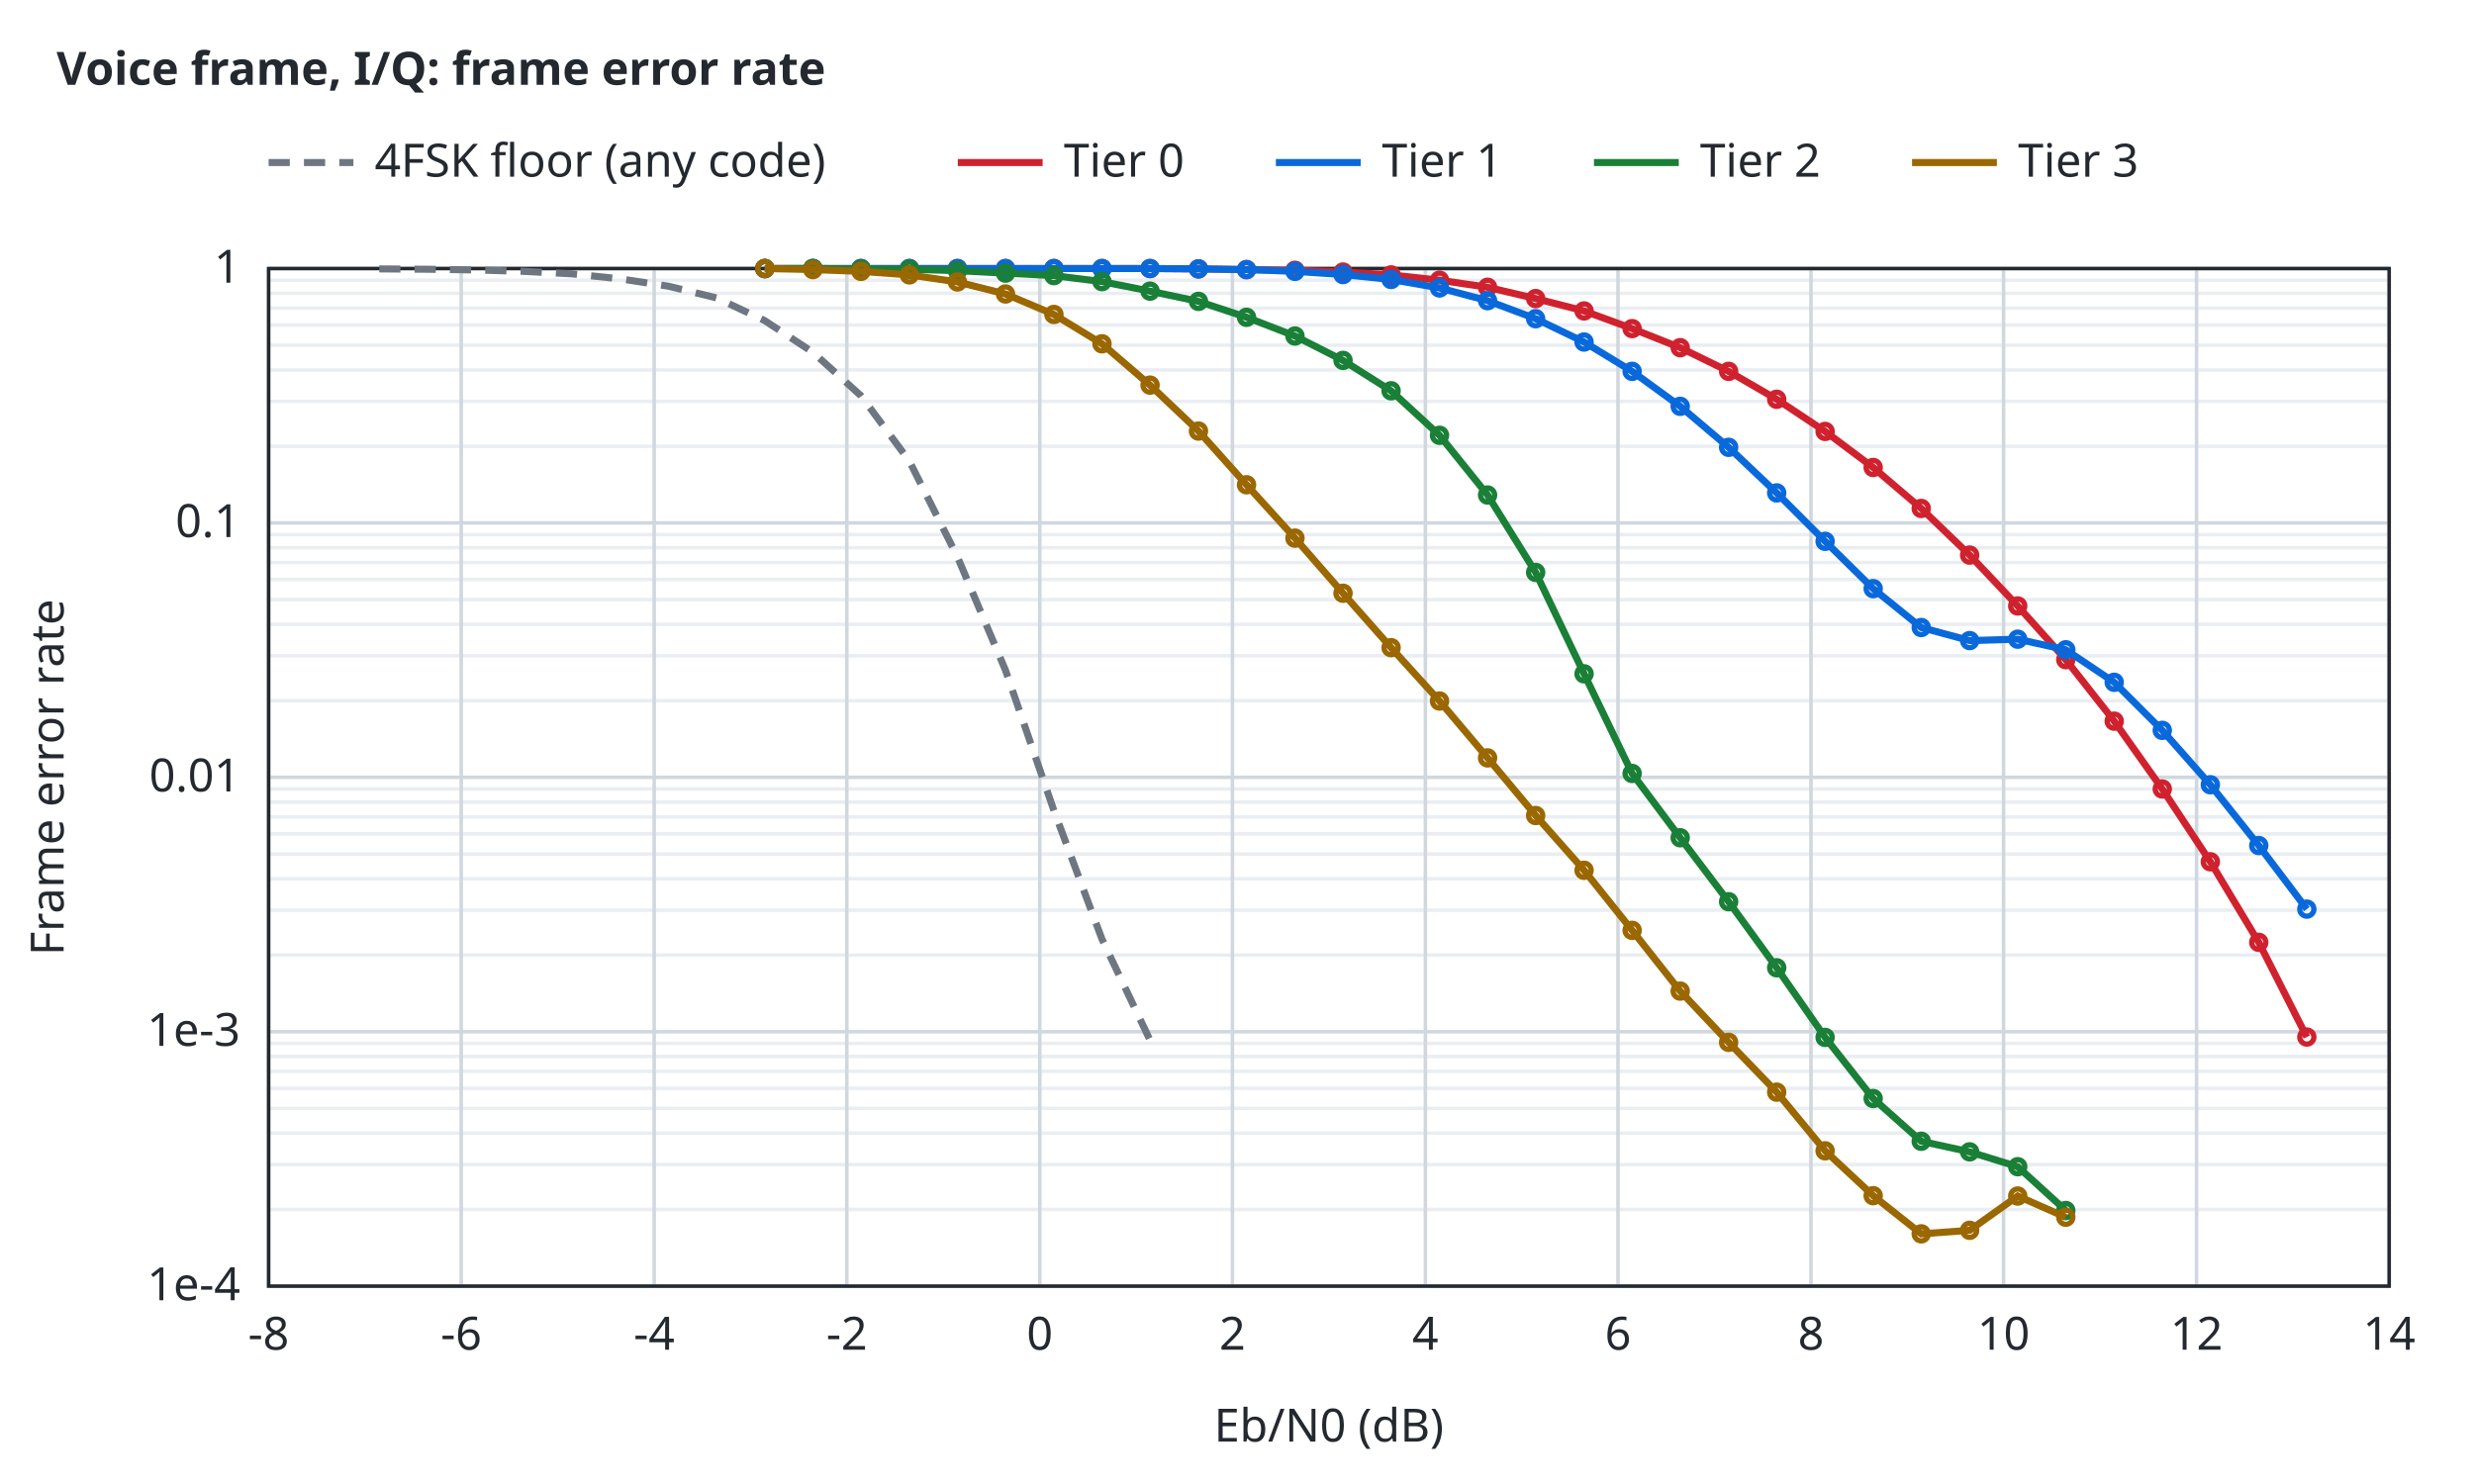
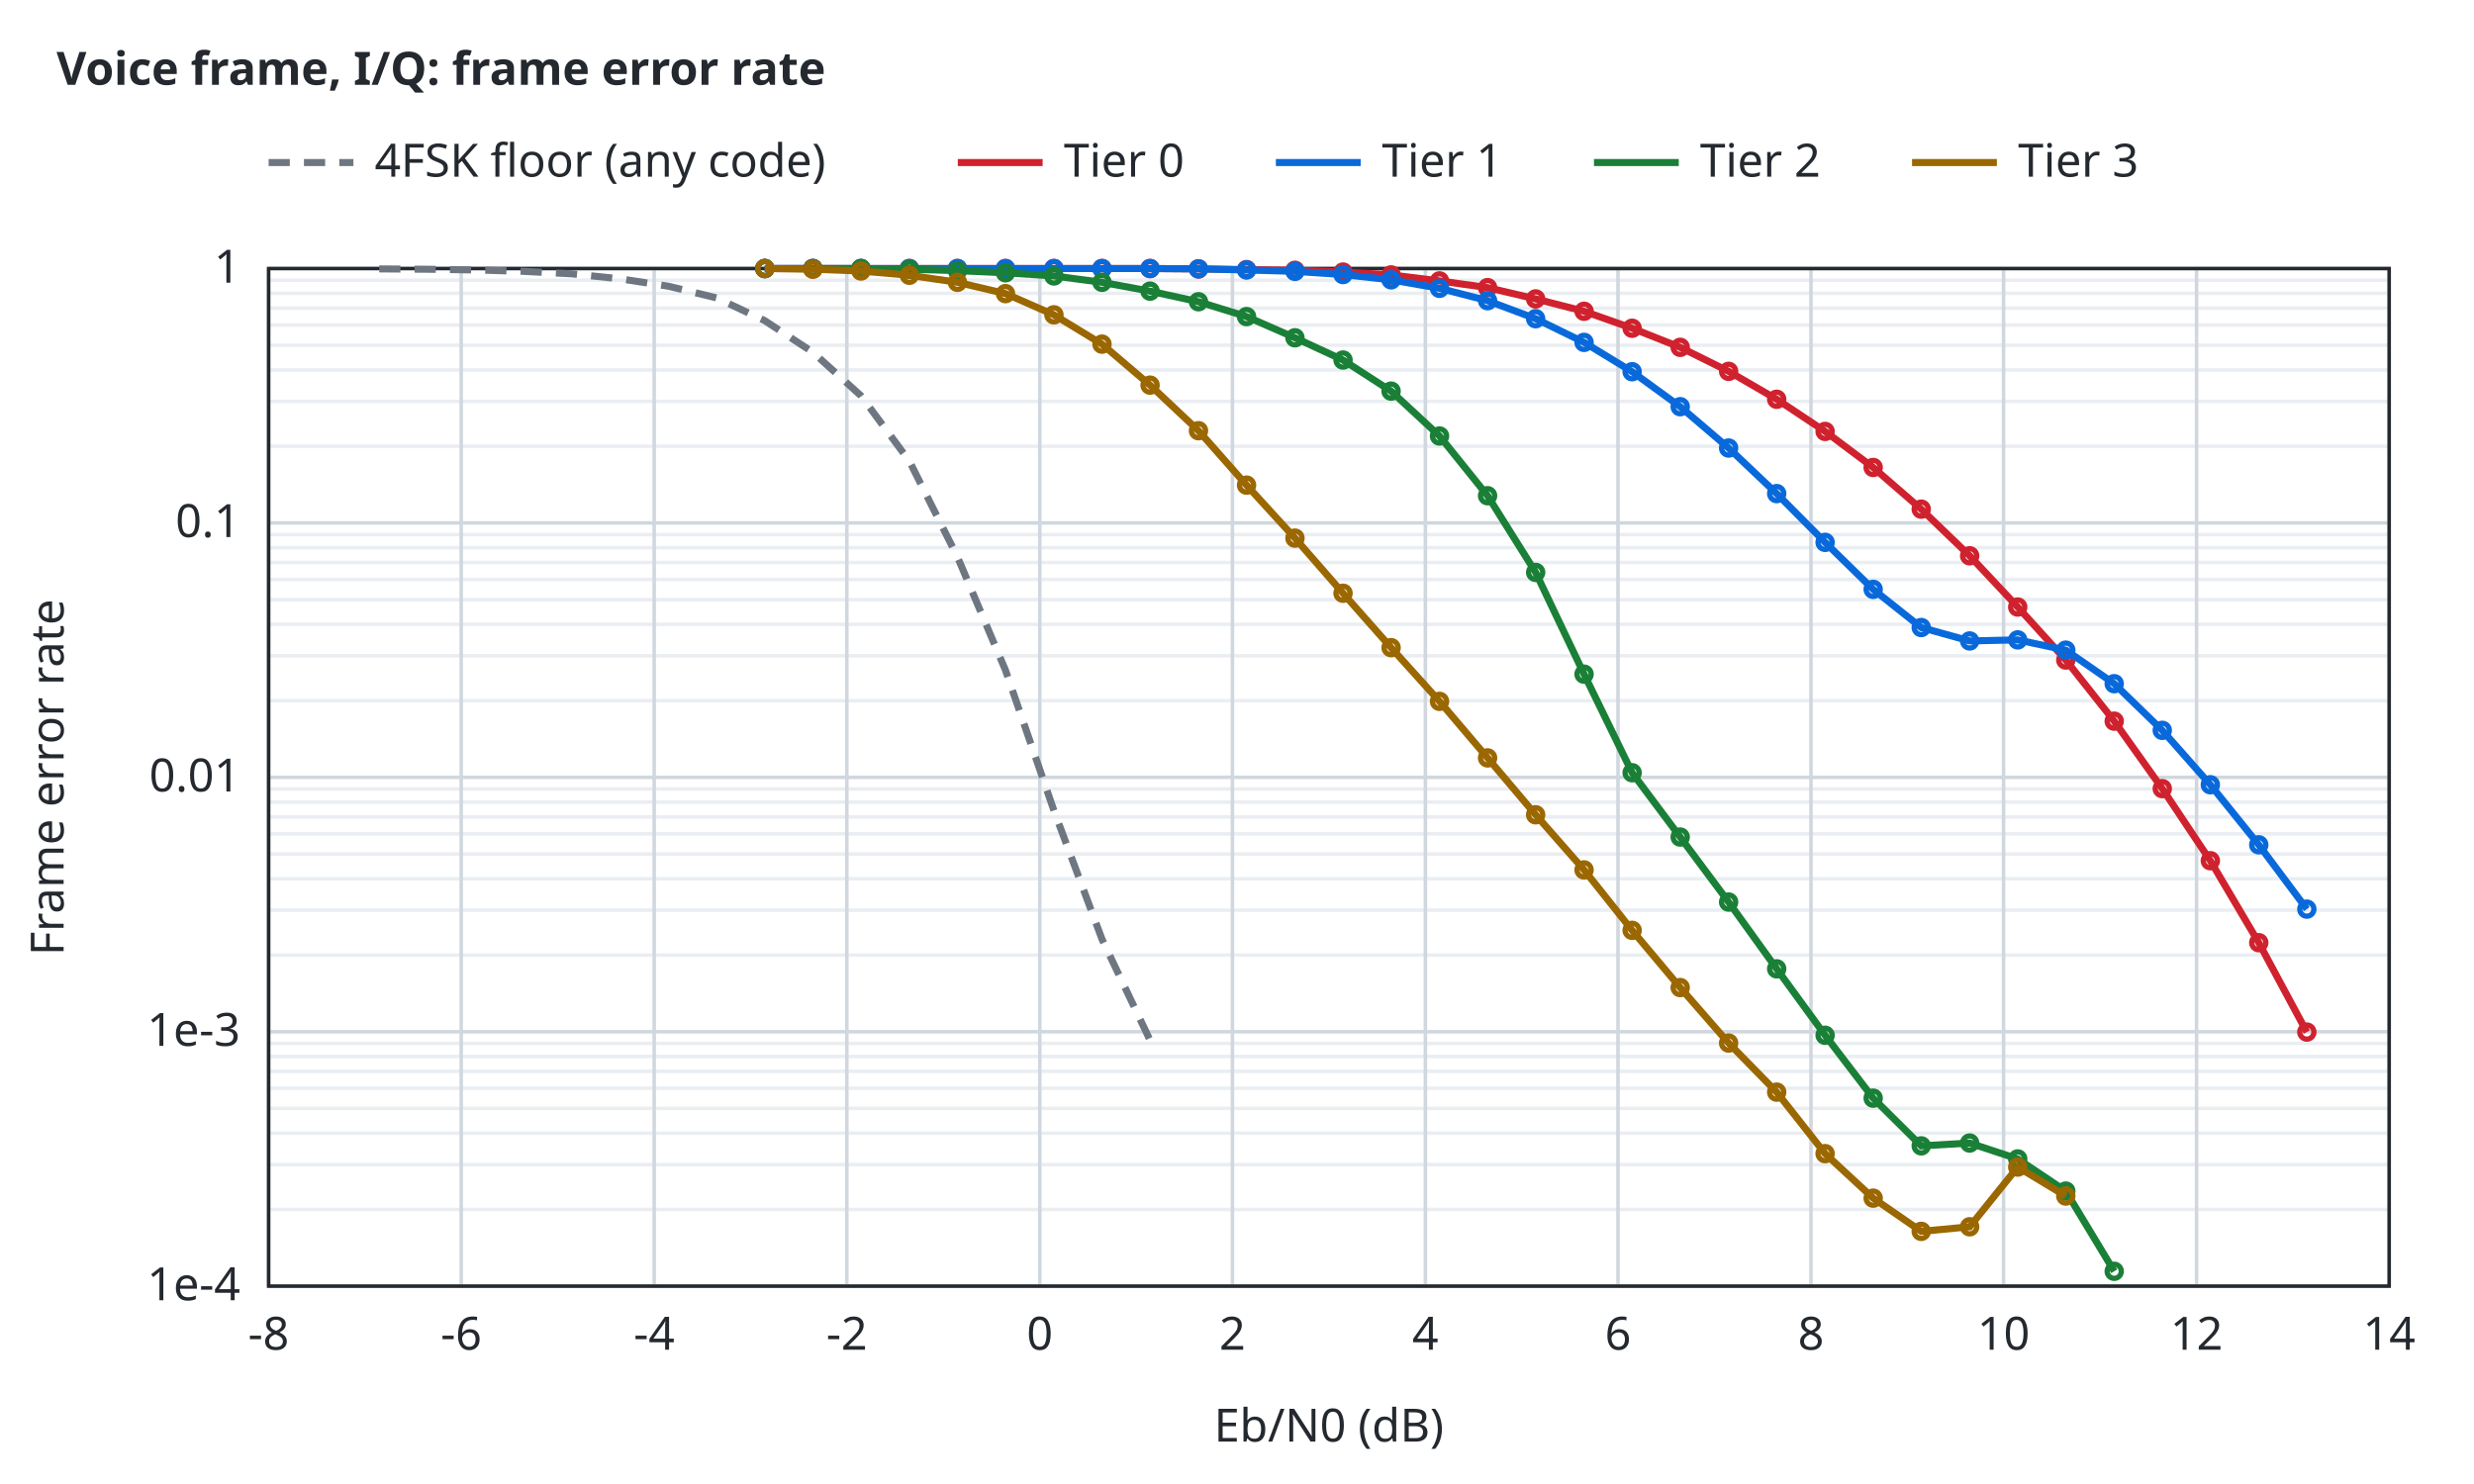
<svg xmlns="http://www.w3.org/2000/svg" width="700" height="420" viewBox="0 0 700 420">
  <style>text{font-family:sans-serif;font-size:13px;fill:#24292f}.t{font-weight:600}.bg{fill:#ffffff}.ax{stroke:#24292f;stroke-width:1;fill:none}.gr{stroke:#d0d7de;stroke-width:1}.mi{stroke:#eaeef2;stroke-width:1}.r0{stroke:#6e7781}.r1{stroke:#bc4c00}.r2{stroke:#8250df}.r3{stroke:#1b7c83}.r4{stroke:#9a6700}.s1{stroke:#cf222e}.s2{stroke:#0969da}.s3{stroke:#1a7f37}.s4{stroke:#9a6700}.q0{fill:#6e7781}.q1{fill:#bc4c00}.q2{fill:#8250df}.f1{fill:#cf222e}.f2{fill:#0969da}.f3{fill:#1a7f37}.f4{fill:#9a6700}.l{fill:none;stroke-width:2}.p{fill:none;stroke-width:1.5}.e{fill:none;stroke-width:1;stroke-opacity:.25}@media (prefers-color-scheme:dark){text{fill:#e6edf3}.bg{fill:#0d1117}.ax{stroke:#8b949e}.gr{stroke:#30363d}.mi{stroke:#21262d}.r0{stroke:#8b949e}.r1{stroke:#f0883e}.r2{stroke:#d2a8ff}.r3{stroke:#39c5cf}.r4{stroke:#d29922}.s1{stroke:#ff7b72}.s2{stroke:#58a6ff}.s3{stroke:#3fb950}.s4{stroke:#d29922}.q0{fill:#8b949e}.q1{fill:#f0883e}.q2{fill:#d2a8ff}.f1{fill:#ff7b72}.f2{fill:#58a6ff}.f3{fill:#3fb950}.f4{fill:#d29922}}</style>
  <rect class="bg" width="100%" height="100%" />
  <text class="t" x="16" y="24">Voice frame, I/Q: frame error rate</text>
  <line class="mi" x1="76.0" y1="342.3" x2="676.0" y2="342.3" />
  <line class="mi" x1="76.0" y1="329.6" x2="676.0" y2="329.6" />
  <line class="mi" x1="76.0" y1="320.7" x2="676.0" y2="320.7" />
  <line class="mi" x1="76.0" y1="313.7" x2="676.0" y2="313.7" />
  <line class="mi" x1="76.0" y1="308.0" x2="676.0" y2="308.0" />
  <line class="mi" x1="76.0" y1="303.2" x2="676.0" y2="303.2" />
  <line class="mi" x1="76.0" y1="299.0" x2="676.0" y2="299.0" />
  <line class="mi" x1="76.0" y1="295.3" x2="676.0" y2="295.3" />
  <line class="mi" x1="76.0" y1="270.3" x2="676.0" y2="270.3" />
  <line class="mi" x1="76.0" y1="257.6" x2="676.0" y2="257.6" />
  <line class="mi" x1="76.0" y1="248.7" x2="676.0" y2="248.7" />
  <line class="mi" x1="76.0" y1="241.7" x2="676.0" y2="241.7" />
  <line class="mi" x1="76.0" y1="236.0" x2="676.0" y2="236.0" />
  <line class="mi" x1="76.0" y1="231.2" x2="676.0" y2="231.2" />
  <line class="mi" x1="76.0" y1="227.0" x2="676.0" y2="227.0" />
  <line class="mi" x1="76.0" y1="223.3" x2="676.0" y2="223.3" />
  <line class="mi" x1="76.0" y1="198.3" x2="676.0" y2="198.3" />
  <line class="mi" x1="76.0" y1="185.6" x2="676.0" y2="185.6" />
  <line class="mi" x1="76.0" y1="176.7" x2="676.0" y2="176.7" />
  <line class="mi" x1="76.0" y1="169.7" x2="676.0" y2="169.7" />
  <line class="mi" x1="76.0" y1="164.0" x2="676.0" y2="164.0" />
  <line class="mi" x1="76.0" y1="159.2" x2="676.0" y2="159.2" />
  <line class="mi" x1="76.0" y1="155.0" x2="676.0" y2="155.0" />
  <line class="mi" x1="76.0" y1="151.3" x2="676.0" y2="151.3" />
  <line class="mi" x1="76.0" y1="126.3" x2="676.0" y2="126.3" />
  <line class="mi" x1="76.0" y1="113.6" x2="676.0" y2="113.6" />
  <line class="mi" x1="76.0" y1="104.7" x2="676.0" y2="104.7" />
  <line class="mi" x1="76.0" y1="97.7" x2="676.0" y2="97.7" />
  <line class="mi" x1="76.0" y1="92.0" x2="676.0" y2="92.0" />
  <line class="mi" x1="76.0" y1="87.2" x2="676.0" y2="87.2" />
  <line class="mi" x1="76.0" y1="83.0" x2="676.0" y2="83.0" />
  <line class="mi" x1="76.0" y1="79.3" x2="676.0" y2="79.3" />
  <line class="gr" x1="76.0" y1="364.0" x2="76.0" y2="76.0" />
  <text x="76.0" y="382.0" text-anchor="middle">-8</text>
  <line class="gr" x1="130.5" y1="364.0" x2="130.5" y2="76.0" />
  <text x="130.5" y="382.0" text-anchor="middle">-6</text>
  <line class="gr" x1="185.1" y1="364.0" x2="185.1" y2="76.0" />
  <text x="185.1" y="382.0" text-anchor="middle">-4</text>
  <line class="gr" x1="239.6" y1="364.0" x2="239.6" y2="76.0" />
  <text x="239.6" y="382.0" text-anchor="middle">-2</text>
  <line class="gr" x1="294.2" y1="364.0" x2="294.2" y2="76.0" />
  <text x="294.2" y="382.0" text-anchor="middle">0</text>
  <line class="gr" x1="348.7" y1="364.0" x2="348.7" y2="76.0" />
  <text x="348.7" y="382.0" text-anchor="middle">2</text>
  <line class="gr" x1="403.3" y1="364.0" x2="403.3" y2="76.0" />
  <text x="403.3" y="382.0" text-anchor="middle">4</text>
  <line class="gr" x1="457.8" y1="364.0" x2="457.8" y2="76.0" />
  <text x="457.8" y="382.0" text-anchor="middle">6</text>
  <line class="gr" x1="512.4" y1="364.0" x2="512.4" y2="76.0" />
  <text x="512.4" y="382.0" text-anchor="middle">8</text>
  <line class="gr" x1="566.9" y1="364.0" x2="566.9" y2="76.0" />
  <text x="566.9" y="382.0" text-anchor="middle">10</text>
  <line class="gr" x1="621.5" y1="364.0" x2="621.5" y2="76.0" />
  <text x="621.5" y="382.0" text-anchor="middle">12</text>
  <line class="gr" x1="676.0" y1="364.0" x2="676.0" y2="76.0" />
  <text x="676.0" y="382.0" text-anchor="middle">14</text>
  <line class="gr" x1="76.0" y1="364.0" x2="676.0" y2="364.0" />
  <text x="68.0" y="368.0" text-anchor="end">1e-4</text>
  <line class="gr" x1="76.0" y1="292.0" x2="676.0" y2="292.0" />
  <text x="68.0" y="296.0" text-anchor="end">1e-3</text>
  <line class="gr" x1="76.0" y1="220.0" x2="676.0" y2="220.0" />
  <text x="68.0" y="224.0" text-anchor="end">0.01</text>
  <line class="gr" x1="76.0" y1="148.0" x2="676.0" y2="148.0" />
  <text x="68.0" y="152.0" text-anchor="end">0.1</text>
  <line class="gr" x1="76.0" y1="76.0" x2="676.0" y2="76.0" />
  <text x="68.0" y="80.0" text-anchor="end">1</text>
  <rect class="ax" x="76.0" y="76.0" width="600.0" height="288.0" />
  <text x="376.0" y="408.0" text-anchor="middle">Eb/N0 (dB)</text>
  <text x="18" y="220.0" text-anchor="middle" transform="rotate(-90 18 220.0)">Frame error rate</text>
  <path class="l r0" stroke-dasharray="6 4" d="M107.3,76.1 L120.9,76.2 L134.5,76.4 L148.2,76.8 L161.8,77.5 L175.4,78.9 L189.1,81.0 L202.7,84.3 L216.3,90.7 L230.0,99.7 L243.6,112.0 L257.3,130.5 L270.9,157.6 L284.5,189.7 L298.2,229.4 L311.8,265.8 L325.4,294.4" />
-   <path class="l s1" d="M216.4,76.0 L230.0,76.0 L243.6,76.0 L257.3,76.0 L270.9,76.0 L284.5,76.0 L298.2,76.0 L311.8,76.0 L325.4,76.0 L339.1,76.1 L352.7,76.3 L366.4,76.5 L380.0,77.0 L393.6,77.8 L407.3,79.3 L420.9,81.3 L434.5,84.5 L448.2,88.0 L461.8,93.0 L475.4,98.4 L489.1,105.1 L502.7,113.0 L516.4,122.1 L530.0,132.3 L543.6,143.9 L557.3,157.1 L570.9,171.5 L584.5,186.7 L598.2,204.1 L611.8,223.3 L625.4,243.9 L639.1,266.7 L652.7,293.5" />
+   <path class="l s1" d="M216.4,76.0 L230.0,76.0 L243.6,76.0 L257.3,76.0 L270.9,76.0 L284.5,76.0 L298.2,76.0 L311.8,76.0 L325.4,76.0 L339.1,76.1 L352.7,76.3 L366.4,76.5 L380.0,77.0 L393.6,77.8 L407.3,79.5 L420.9,81.4 L434.5,84.6 L448.2,88.1 L461.8,92.9 L475.4,98.3 L489.1,105.1 L502.7,113.0 L516.4,122.1 L530.0,132.3 L543.6,144.1 L557.3,157.3 L570.9,171.8 L584.5,186.8 L598.2,204.1 L611.8,223.2 L625.4,243.6 L639.1,266.8 L652.7,292.1" />
  <circle class="p s1" cx="216.4" cy="76.0" r="2" />
  <circle class="p s1" cx="230.0" cy="76.0" r="2" />
  <circle class="p s1" cx="243.6" cy="76.0" r="2" />
  <circle class="p s1" cx="257.3" cy="76.0" r="2" />
  <circle class="p s1" cx="270.9" cy="76.0" r="2" />
  <circle class="p s1" cx="284.5" cy="76.0" r="2" />
  <circle class="p s1" cx="298.2" cy="76.0" r="2" />
  <circle class="p s1" cx="311.8" cy="76.0" r="2" />
  <circle class="p s1" cx="325.4" cy="76.0" r="2" />
  <circle class="p s1" cx="339.1" cy="76.1" r="2" />
  <circle class="p s1" cx="352.7" cy="76.3" r="2" />
  <circle class="p s1" cx="366.4" cy="76.5" r="2" />
  <circle class="p s1" cx="380.0" cy="77.0" r="2" />
  <circle class="p s1" cx="393.6" cy="77.8" r="2" />
-   <circle class="p s1" cx="407.3" cy="79.3" r="2" />
-   <circle class="p s1" cx="420.9" cy="81.3" r="2" />
-   <circle class="p s1" cx="434.5" cy="84.5" r="2" />
-   <circle class="p s1" cx="448.2" cy="88.0" r="2" />
-   <circle class="p s1" cx="461.8" cy="93.0" r="2" />
-   <circle class="p s1" cx="475.4" cy="98.4" r="2" />
+   <circle class="p s1" cx="407.3" cy="79.5" r="2" />
+   <circle class="p s1" cx="420.9" cy="81.4" r="2" />
+   <circle class="p s1" cx="434.5" cy="84.6" r="2" />
+   <circle class="p s1" cx="448.2" cy="88.1" r="2" />
+   <circle class="p s1" cx="461.8" cy="92.9" r="2" />
+   <circle class="p s1" cx="475.4" cy="98.3" r="2" />
  <circle class="p s1" cx="489.1" cy="105.1" r="2" />
  <circle class="p s1" cx="502.7" cy="113.0" r="2" />
  <circle class="p s1" cx="516.4" cy="122.1" r="2" />
  <circle class="p s1" cx="530.0" cy="132.3" r="2" />
-   <circle class="p s1" cx="543.6" cy="143.9" r="2" />
-   <circle class="p s1" cx="557.3" cy="157.1" r="2" />
-   <circle class="p s1" cx="570.9" cy="171.5" r="2" />
-   <circle class="p s1" cx="584.5" cy="186.7" r="2" />
+   <circle class="p s1" cx="543.6" cy="144.1" r="2" />
+   <circle class="p s1" cx="557.3" cy="157.3" r="2" />
+   <circle class="p s1" cx="570.9" cy="171.8" r="2" />
+   <circle class="p s1" cx="584.5" cy="186.8" r="2" />
  <circle class="p s1" cx="598.2" cy="204.1" r="2" />
-   <circle class="p s1" cx="611.8" cy="223.3" r="2" />
-   <circle class="p s1" cx="625.4" cy="243.9" r="2" />
-   <circle class="p s1" cx="639.1" cy="266.7" r="2" />
-   <circle class="p s1" cx="652.7" cy="293.5" r="2" />
-   <path class="l s2" d="M216.4,76.0 L230.0,76.0 L243.6,76.0 L257.3,76.0 L270.9,76.0 L284.5,76.0 L298.2,76.0 L311.8,76.0 L325.4,76.0 L339.1,76.1 L352.7,76.3 L366.4,76.8 L380.0,77.7 L393.6,79.1 L407.3,81.5 L420.9,85.1 L434.5,90.2 L448.2,96.8 L461.8,105.1 L475.4,115.0 L489.1,126.6 L502.7,139.5 L516.4,153.2 L530.0,166.6 L543.6,177.6 L557.3,181.3 L570.9,180.9 L584.5,183.9 L598.2,193.1 L611.8,206.7 L625.4,222.1 L639.1,239.3 L652.7,257.3" />
+   <circle class="p s1" cx="611.8" cy="223.2" r="2" />
+   <circle class="p s1" cx="625.4" cy="243.6" r="2" />
+   <circle class="p s1" cx="639.1" cy="266.8" r="2" />
+   <circle class="p s1" cx="652.7" cy="292.1" r="2" />
+   <path class="l s2" d="M216.4,76.0 L230.0,76.0 L243.6,76.0 L257.3,76.0 L270.9,76.0 L284.5,76.0 L298.2,76.0 L311.8,76.0 L325.4,76.0 L339.1,76.1 L352.7,76.4 L366.4,76.8 L380.0,77.7 L393.6,79.2 L407.3,81.6 L420.9,85.1 L434.5,90.2 L448.2,96.9 L461.8,105.2 L475.4,115.1 L489.1,126.8 L502.7,139.7 L516.4,153.5 L530.0,166.8 L543.6,177.6 L557.3,181.4 L570.9,181.1 L584.5,184.0 L598.2,193.5 L611.8,206.7 L625.4,222.1 L639.1,239.1 L652.7,257.3" />
  <circle class="p s2" cx="216.4" cy="76.0" r="2" />
  <circle class="p s2" cx="230.0" cy="76.0" r="2" />
  <circle class="p s2" cx="243.6" cy="76.0" r="2" />
  <circle class="p s2" cx="257.3" cy="76.0" r="2" />
  <circle class="p s2" cx="270.9" cy="76.0" r="2" />
  <circle class="p s2" cx="284.5" cy="76.0" r="2" />
  <circle class="p s2" cx="298.2" cy="76.0" r="2" />
  <circle class="p s2" cx="311.8" cy="76.0" r="2" />
  <circle class="p s2" cx="325.4" cy="76.0" r="2" />
  <circle class="p s2" cx="339.1" cy="76.1" r="2" />
-   <circle class="p s2" cx="352.7" cy="76.3" r="2" />
+   <circle class="p s2" cx="352.7" cy="76.4" r="2" />
  <circle class="p s2" cx="366.4" cy="76.8" r="2" />
  <circle class="p s2" cx="380.0" cy="77.7" r="2" />
-   <circle class="p s2" cx="393.6" cy="79.1" r="2" />
-   <circle class="p s2" cx="407.3" cy="81.5" r="2" />
+   <circle class="p s2" cx="393.6" cy="79.2" r="2" />
+   <circle class="p s2" cx="407.3" cy="81.6" r="2" />
  <circle class="p s2" cx="420.9" cy="85.1" r="2" />
  <circle class="p s2" cx="434.5" cy="90.2" r="2" />
-   <circle class="p s2" cx="448.2" cy="96.8" r="2" />
-   <circle class="p s2" cx="461.8" cy="105.1" r="2" />
-   <circle class="p s2" cx="475.4" cy="115.0" r="2" />
-   <circle class="p s2" cx="489.1" cy="126.6" r="2" />
-   <circle class="p s2" cx="502.7" cy="139.5" r="2" />
-   <circle class="p s2" cx="516.4" cy="153.2" r="2" />
-   <circle class="p s2" cx="530.0" cy="166.6" r="2" />
+   <circle class="p s2" cx="448.2" cy="96.9" r="2" />
+   <circle class="p s2" cx="461.8" cy="105.2" r="2" />
+   <circle class="p s2" cx="475.4" cy="115.1" r="2" />
+   <circle class="p s2" cx="489.1" cy="126.8" r="2" />
+   <circle class="p s2" cx="502.7" cy="139.7" r="2" />
+   <circle class="p s2" cx="516.4" cy="153.5" r="2" />
+   <circle class="p s2" cx="530.0" cy="166.8" r="2" />
  <circle class="p s2" cx="543.6" cy="177.6" r="2" />
-   <circle class="p s2" cx="557.3" cy="181.3" r="2" />
-   <circle class="p s2" cx="570.9" cy="180.9" r="2" />
-   <circle class="p s2" cx="584.5" cy="183.9" r="2" />
-   <circle class="p s2" cx="598.2" cy="193.1" r="2" />
+   <circle class="p s2" cx="557.3" cy="181.4" r="2" />
+   <circle class="p s2" cx="570.9" cy="181.1" r="2" />
+   <circle class="p s2" cx="584.5" cy="184.0" r="2" />
+   <circle class="p s2" cx="598.2" cy="193.5" r="2" />
  <circle class="p s2" cx="611.8" cy="206.7" r="2" />
  <circle class="p s2" cx="625.4" cy="222.1" r="2" />
-   <circle class="p s2" cx="639.1" cy="239.3" r="2" />
+   <circle class="p s2" cx="639.1" cy="239.1" r="2" />
  <circle class="p s2" cx="652.7" cy="257.3" r="2" />
-   <path class="l s3" d="M216.4,76.0 L230.0,76.0 L243.6,76.1 L257.3,76.2 L270.9,76.6 L284.5,77.3 L298.2,78.0 L311.8,79.7 L325.4,82.4 L339.1,85.3 L352.7,89.8 L366.4,95.1 L380.0,102.0 L393.6,110.6 L407.3,123.2 L420.9,140.1 L434.5,162.0 L448.2,190.7 L461.8,218.9 L475.4,237.1 L489.1,255.2 L502.7,273.9 L516.4,293.6 L530.0,310.9 L543.6,323.0 L557.3,326.0 L570.9,330.2 L584.5,342.6" />
+   <path class="l s3" d="M216.4,76.0 L230.0,76.0 L243.6,76.0 L257.3,76.2 L270.9,76.6 L284.5,77.2 L298.2,78.1 L311.8,79.9 L325.4,82.4 L339.1,85.4 L352.7,89.6 L366.4,95.6 L380.0,101.9 L393.6,110.7 L407.3,123.4 L420.9,140.3 L434.5,162.0 L448.2,190.8 L461.8,218.7 L475.4,236.9 L489.1,255.3 L502.7,274.2 L516.4,293.0 L530.0,310.8 L543.6,324.3 L557.3,323.5 L570.9,328.0 L584.5,337.1 L598.2,359.8" />
  <circle class="p s3" cx="216.4" cy="76.0" r="2" />
  <circle class="p s3" cx="230.0" cy="76.0" r="2" />
-   <circle class="p s3" cx="243.6" cy="76.1" r="2" />
+   <circle class="p s3" cx="243.6" cy="76.0" r="2" />
  <circle class="p s3" cx="257.3" cy="76.2" r="2" />
  <circle class="p s3" cx="270.9" cy="76.6" r="2" />
-   <circle class="p s3" cx="284.5" cy="77.3" r="2" />
-   <circle class="p s3" cx="298.2" cy="78.0" r="2" />
-   <circle class="p s3" cx="311.8" cy="79.7" r="2" />
+   <circle class="p s3" cx="284.5" cy="77.2" r="2" />
+   <circle class="p s3" cx="298.2" cy="78.1" r="2" />
+   <circle class="p s3" cx="311.8" cy="79.9" r="2" />
  <circle class="p s3" cx="325.4" cy="82.4" r="2" />
-   <circle class="p s3" cx="339.1" cy="85.3" r="2" />
-   <circle class="p s3" cx="352.7" cy="89.8" r="2" />
-   <circle class="p s3" cx="366.4" cy="95.1" r="2" />
-   <circle class="p s3" cx="380.0" cy="102.0" r="2" />
-   <circle class="p s3" cx="393.6" cy="110.6" r="2" />
-   <circle class="p s3" cx="407.3" cy="123.2" r="2" />
-   <circle class="p s3" cx="420.9" cy="140.1" r="2" />
+   <circle class="p s3" cx="339.1" cy="85.4" r="2" />
+   <circle class="p s3" cx="352.7" cy="89.6" r="2" />
+   <circle class="p s3" cx="366.4" cy="95.6" r="2" />
+   <circle class="p s3" cx="380.0" cy="101.9" r="2" />
+   <circle class="p s3" cx="393.6" cy="110.7" r="2" />
+   <circle class="p s3" cx="407.3" cy="123.4" r="2" />
+   <circle class="p s3" cx="420.9" cy="140.3" r="2" />
  <circle class="p s3" cx="434.5" cy="162.0" r="2" />
-   <circle class="p s3" cx="448.2" cy="190.7" r="2" />
-   <circle class="p s3" cx="461.8" cy="218.9" r="2" />
-   <circle class="p s3" cx="475.4" cy="237.1" r="2" />
-   <circle class="p s3" cx="489.1" cy="255.2" r="2" />
-   <circle class="p s3" cx="502.7" cy="273.9" r="2" />
-   <circle class="p s3" cx="516.4" cy="293.6" r="2" />
-   <circle class="p s3" cx="530.0" cy="310.9" r="2" />
-   <circle class="p s3" cx="543.6" cy="323.0" r="2" />
-   <circle class="p s3" cx="557.3" cy="326.0" r="2" />
-   <circle class="p s3" cx="570.9" cy="330.2" r="2" />
-   <circle class="p s3" cx="584.5" cy="342.6" r="2" />
-   <path class="l s4" d="M216.4,76.0 L230.0,76.3 L243.6,76.8 L257.3,77.8 L270.9,79.8 L284.5,83.2 L298.2,89.0 L311.8,97.3 L325.4,109.0 L339.1,122.0 L352.7,137.2 L366.4,152.3 L380.0,167.9 L393.6,183.3 L407.3,198.4 L420.9,214.5 L434.5,230.8 L448.2,246.3 L461.8,263.3 L475.4,280.5 L489.1,295.0 L502.7,309.1 L516.4,325.7 L530.0,338.4 L543.6,349.2 L557.3,348.2 L570.9,338.5 L584.5,344.5" />
+   <circle class="p s3" cx="448.2" cy="190.8" r="2" />
+   <circle class="p s3" cx="461.8" cy="218.7" r="2" />
+   <circle class="p s3" cx="475.4" cy="236.9" r="2" />
+   <circle class="p s3" cx="489.1" cy="255.3" r="2" />
+   <circle class="p s3" cx="502.7" cy="274.2" r="2" />
+   <circle class="p s3" cx="516.4" cy="293.0" r="2" />
+   <circle class="p s3" cx="530.0" cy="310.8" r="2" />
+   <circle class="p s3" cx="543.6" cy="324.3" r="2" />
+   <circle class="p s3" cx="557.3" cy="323.5" r="2" />
+   <circle class="p s3" cx="570.9" cy="328.0" r="2" />
+   <circle class="p s3" cx="584.5" cy="337.1" r="2" />
+   <circle class="p s3" cx="598.2" cy="359.8" r="2" />
+   <path class="l s4" d="M216.4,76.0 L230.0,76.2 L243.6,76.7 L257.3,77.9 L270.9,79.9 L284.5,83.1 L298.2,89.1 L311.8,97.4 L325.4,109.0 L339.1,121.9 L352.7,137.3 L366.4,152.3 L380.0,167.9 L393.6,183.3 L407.3,198.5 L420.9,214.5 L434.5,230.6 L448.2,246.2 L461.8,263.3 L475.4,279.5 L489.1,295.2 L502.7,309.1 L516.4,326.5 L530.0,339.1 L543.6,348.5 L557.3,347.2 L570.9,330.3 L584.5,338.5" />
  <circle class="p s4" cx="216.4" cy="76.0" r="2" />
-   <circle class="p s4" cx="230.0" cy="76.3" r="2" />
-   <circle class="p s4" cx="243.6" cy="76.8" r="2" />
-   <circle class="p s4" cx="257.3" cy="77.8" r="2" />
-   <circle class="p s4" cx="270.9" cy="79.8" r="2" />
-   <circle class="p s4" cx="284.5" cy="83.2" r="2" />
-   <circle class="p s4" cx="298.2" cy="89.0" r="2" />
-   <circle class="p s4" cx="311.8" cy="97.3" r="2" />
+   <circle class="p s4" cx="230.0" cy="76.2" r="2" />
+   <circle class="p s4" cx="243.6" cy="76.7" r="2" />
+   <circle class="p s4" cx="257.3" cy="77.9" r="2" />
+   <circle class="p s4" cx="270.9" cy="79.9" r="2" />
+   <circle class="p s4" cx="284.5" cy="83.1" r="2" />
+   <circle class="p s4" cx="298.2" cy="89.1" r="2" />
+   <circle class="p s4" cx="311.8" cy="97.4" r="2" />
  <circle class="p s4" cx="325.4" cy="109.0" r="2" />
-   <circle class="p s4" cx="339.1" cy="122.0" r="2" />
-   <circle class="p s4" cx="352.7" cy="137.2" r="2" />
+   <circle class="p s4" cx="339.1" cy="121.9" r="2" />
+   <circle class="p s4" cx="352.7" cy="137.3" r="2" />
  <circle class="p s4" cx="366.4" cy="152.3" r="2" />
  <circle class="p s4" cx="380.0" cy="167.9" r="2" />
  <circle class="p s4" cx="393.6" cy="183.3" r="2" />
-   <circle class="p s4" cx="407.3" cy="198.4" r="2" />
+   <circle class="p s4" cx="407.3" cy="198.5" r="2" />
  <circle class="p s4" cx="420.9" cy="214.5" r="2" />
-   <circle class="p s4" cx="434.5" cy="230.8" r="2" />
-   <circle class="p s4" cx="448.2" cy="246.3" r="2" />
+   <circle class="p s4" cx="434.5" cy="230.6" r="2" />
+   <circle class="p s4" cx="448.2" cy="246.2" r="2" />
  <circle class="p s4" cx="461.8" cy="263.3" r="2" />
-   <circle class="p s4" cx="475.4" cy="280.5" r="2" />
-   <circle class="p s4" cx="489.1" cy="295.0" r="2" />
+   <circle class="p s4" cx="475.4" cy="279.5" r="2" />
+   <circle class="p s4" cx="489.1" cy="295.2" r="2" />
  <circle class="p s4" cx="502.7" cy="309.1" r="2" />
-   <circle class="p s4" cx="516.4" cy="325.7" r="2" />
-   <circle class="p s4" cx="530.0" cy="338.4" r="2" />
-   <circle class="p s4" cx="543.6" cy="349.2" r="2" />
-   <circle class="p s4" cx="557.3" cy="348.2" r="2" />
-   <circle class="p s4" cx="570.9" cy="338.5" r="2" />
-   <circle class="p s4" cx="584.5" cy="344.5" r="2" />
+   <circle class="p s4" cx="516.4" cy="326.5" r="2" />
+   <circle class="p s4" cx="530.0" cy="339.1" r="2" />
+   <circle class="p s4" cx="543.6" cy="348.5" r="2" />
+   <circle class="p s4" cx="557.3" cy="347.2" r="2" />
+   <circle class="p s4" cx="570.9" cy="330.3" r="2" />
+   <circle class="p s4" cx="584.5" cy="338.5" r="2" />
  <line class="l r0" stroke-dasharray="6 4" x1="76.0" y1="46.0" x2="100.0" y2="46.0" />
  <text x="106.0" y="50.0">4FSK floor (any code)</text>
  <line class="l s1" x1="271.0" y1="46.0" x2="295.0" y2="46.0" />
  <text x="301.0" y="50.0">Tier 0</text>
  <line class="l s2" x1="361.0" y1="46.0" x2="385.0" y2="46.0" />
  <text x="391.0" y="50.0">Tier 1</text>
  <line class="l s3" x1="451.0" y1="46.0" x2="475.0" y2="46.0" />
  <text x="481.0" y="50.0">Tier 2</text>
  <line class="l s4" x1="541.0" y1="46.0" x2="565.0" y2="46.0" />
  <text x="571.0" y="50.0">Tier 3</text>
</svg>
